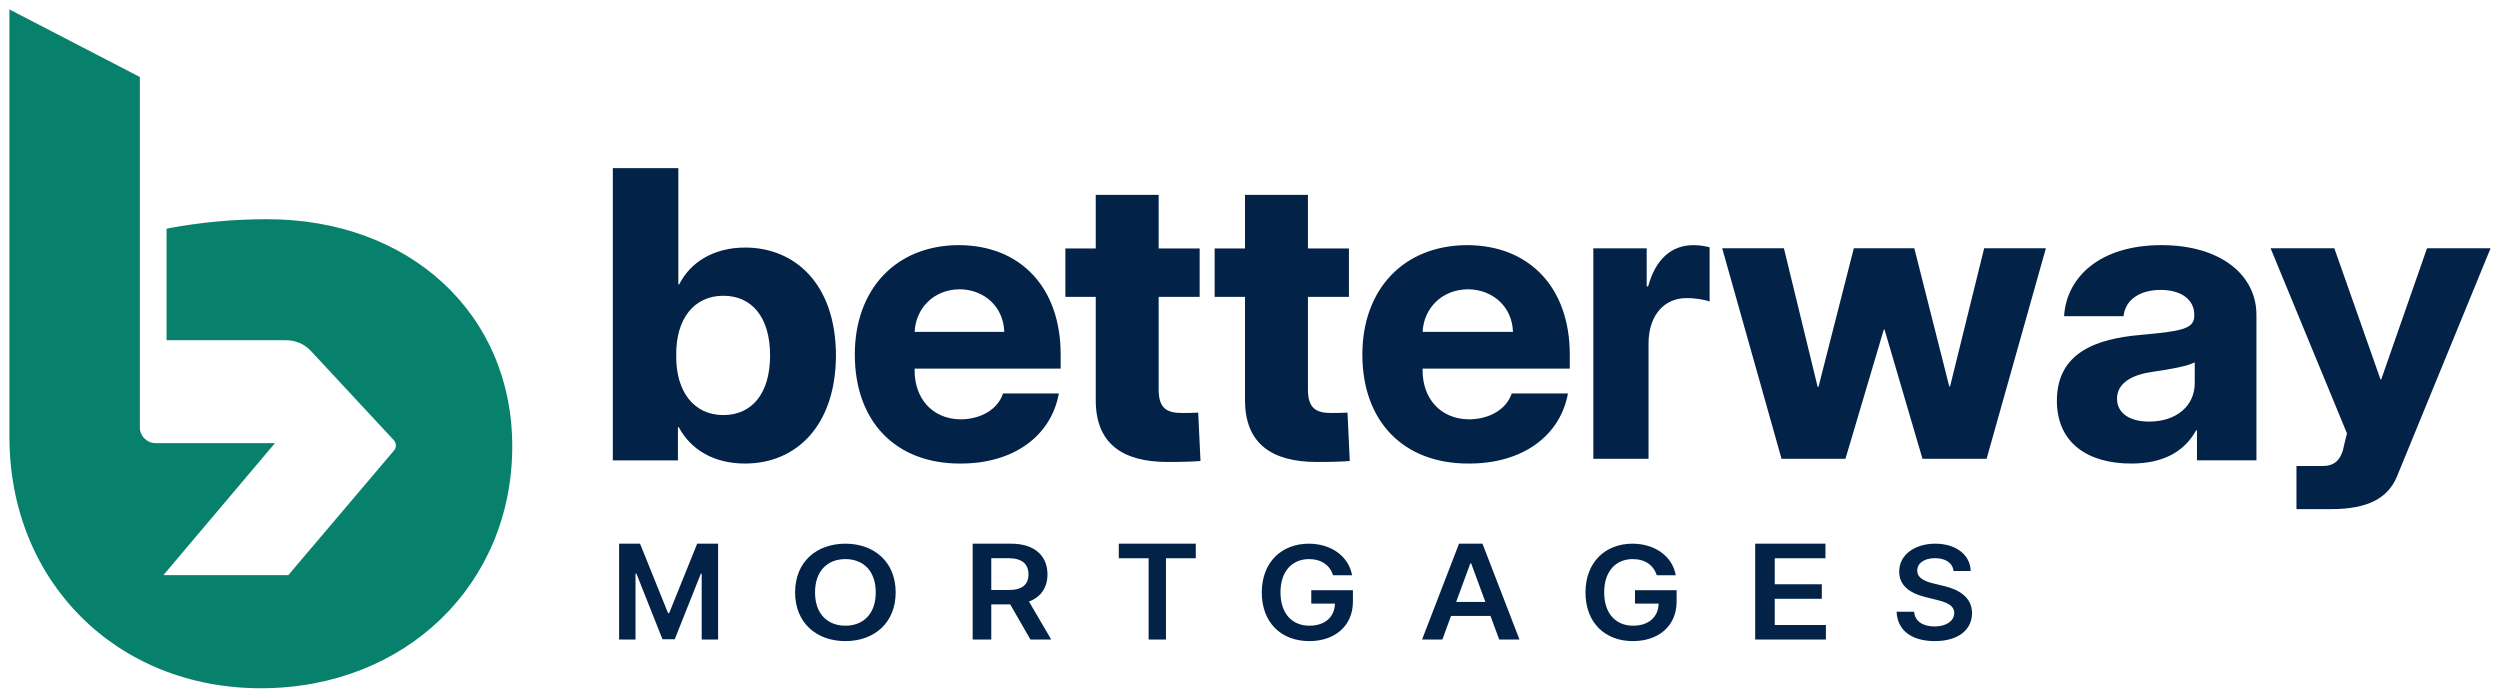
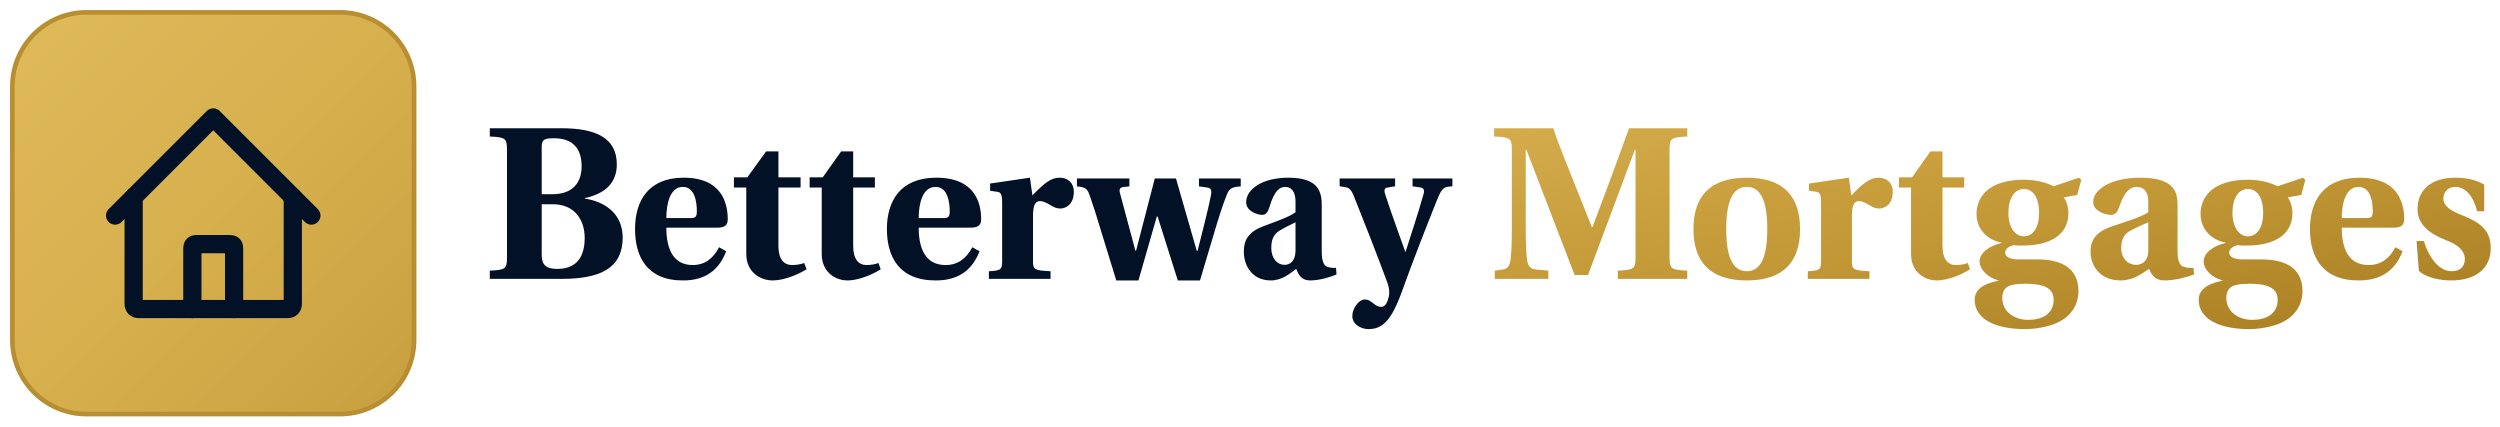
- <svg xmlns="http://www.w3.org/2000/svg" viewBox="228.5 208 1591 444" width="1591" height="444" shape-rendering="geometricPrecision">
+ <svg xmlns="http://www.w3.org/2000/svg" viewBox="126 236 1618 276" width="1618" height="276" shape-rendering="geometricPrecision">
  <defs>
-     <linearGradient id="emeraldPillar_02_Institutional_Daylight_Horizontal_Transparent" x1="0%" y1="0%" x2="100%" y2="100%">
-       <stop offset="0%" stop-color="#0EA389" />
-       <stop offset="55%" stop-color="#08816C" />
-       <stop offset="100%" stop-color="#066957" />
+     <linearGradient id="sovereignGold_05_Master_Logo_Daylight_Navy_and_Gold_Transparent" x1="0%" y1="0%" x2="100%" y2="100%">
+       <stop offset="0%" stop-color="#DFBA5B" />
+       <stop offset="50%" stop-color="#D7B04E" />
+       <stop offset="100%" stop-color="#C89F3F" />
    </linearGradient>
-     <linearGradient id="emeraldBowl_02_Institutional_Daylight_Horizontal_Transparent" x1="0%" y1="0%" x2="100%" y2="100%">
-       <stop offset="0%" stop-color="#098D76" />
-       <stop offset="50%" stop-color="#08816C" />
-       <stop offset="100%" stop-color="#055A4B" />
+     <linearGradient id="brushedGold_05_Master_Logo_Daylight_Navy_and_Gold_Transparent" x1="0%" y1="0%" x2="100%" y2="100%">
+       <stop offset="0%" stop-color="#F6E2A4" />
+       <stop offset="35%" stop-color="#DFB859" />
+       <stop offset="70%" stop-color="#C59B3B" />
+       <stop offset="100%" stop-color="#9E7622" />
    </linearGradient>
-     <linearGradient id="emeraldBase_02_Institutional_Daylight_Horizontal_Transparent" x1="0%" y1="0%" x2="100%" y2="100%">
-       <stop offset="0%" stop-color="#066655" />
-       <stop offset="100%" stop-color="#034236" />
+     <linearGradient id="daylightGold_05_Master_Logo_Daylight_Navy_and_Gold_Transparent" x1="0%" y1="0%" x2="100%" y2="100%">
+       <stop offset="0%" stop-color="#D4AC4B" />
+       <stop offset="50%" stop-color="#C29736" />
+       <stop offset="100%" stop-color="#A67C21" />
    </linearGradient>
-     <linearGradient id="navyGrad_02_Institutional_Daylight_Horizontal_Transparent" x1="0%" y1="0%" x2="0%" y2="100%">
-       <stop offset="0%" stop-color="#042B58" />
-       <stop offset="100%" stop-color="#021D3E" />
-     </linearGradient>
-     <linearGradient id="brassGrad_02_Institutional_Daylight_Horizontal_Transparent" x1="0%" y1="0%" x2="100%" y2="100%">
-       <stop offset="0%" stop-color="#F2DCB3" />
-       <stop offset="45%" stop-color="#D5B27A" />
-       <stop offset="100%" stop-color="#A68045" />
-     </linearGradient>
+     <radialGradient id="midnightNavyBg_05_Master_Logo_Daylight_Navy_and_Gold_Transparent" cx="50%" cy="45%" r="75%">
+       <stop offset="0%" stop-color="#051B38" />
+       <stop offset="65%" stop-color="#021125" />
+       <stop offset="100%" stop-color="#010A17" />
+     </radialGradient>
  </defs>
-   <g transform="translate(-32.50, 28.00)">
-     <path d="M 267.0,186.0 L 350.0,229.0 L 350.0,396.5 L 367.0,396.5 L 367.0,325.5 C 388.0,321.5 409.5,319.5 431.0,319.5 C 521.5,319.5 587.0,379.5 587.0,464.0 C 587.0,552.0 519.0,618.0 427.0,618.0 C 335.0,618.0 267.0,550.0 267.0,458.0 Z M 367.0,396.5 L 442.5,396.5 Q 452.5,396.5 459.0,403.5 L 511.5,460.0 A 5.0,5.0 0 0 1 511.5,467.0 L 444.5,546.0 L 365.0,546.0 L 436.0,462.0 L 360.0,462.0 A 10.0,10.0 0 0 1 350.0,452.0 L 350.0,396.5 Z" fill="#08816C" fill-rule="evenodd" />
-     <path d="M 735.05,475.00 C 768.02,475.00 792.87,450.62 793.00,406.15 C 792.87,360.42 766.68,337.54 735.18,337.54 C 715.25,337.54 700.30,346.88 693.22,361.03 L 692.70,361.03 L 692.70,287.00 L 651.00,287.00 L 651.00,472.98 L 692.44,472.98 L 692.44,451.87 L 692.96,451.87 C 700.56,466.15 715.38,475.00 735.05,475.00 Z M 721.33,444.15 C 702.74,444.15 691.05,429.39 691.35,406.15 C 691.05,382.66 702.87,368.22 721.33,368.22 C 739.27,368.22 751.08,381.65 751.08,406.15 C 751.08,430.77 739.27,444.15 721.33,444.15 Z M 872.10,475.00 C 906.17,475.12 929.95,457.38 934.85,430.40 L 899.34,430.40 C 896.01,440.49 885.35,446.75 872.47,446.87 C 853.96,446.75 842.93,433.10 843.06,415.60 L 843.06,414.58 L 936.00,414.58 L 936.00,405.50 C 936.00,363.47 910.94,336.12 871.20,336.00 C 830.96,336.12 805.00,364.25 805.00,405.62 C 805.00,448.06 830.84,475.12 872.10,475.00 Z M 843.06,391.19 C 843.80,376.23 855.11,364.25 871.73,364.09 C 887.41,364.25 899.63,375.21 900.12,391.19 L 843.06,391.19 Z M 1004.00,474.00 C 1013.39,474.00 1020.95,473.75 1025.00,473.38 L 1023.54,442.59 C 1021.20,442.71 1017.40,442.83 1013.39,442.83 C 1003.83,442.83 998.37,440.12 998.37,427.93 L 998.37,368.92 L 1024.46,368.92 L 1024.46,338.12 L 998.37,338.12 L 998.37,304.00 L 958.33,304.00 L 958.33,338.12 L 939.00,338.12 L 939.00,368.92 L 958.33,368.92 L 958.33,434.74 C 958.33,462.21 975.28,474.00 1004.00,474.00 Z M 1099.00,474.00 C 1108.39,474.00 1115.95,473.75 1120.00,473.38 L 1118.54,442.59 C 1116.20,442.71 1112.40,442.83 1108.39,442.83 C 1098.83,442.83 1093.37,440.12 1093.37,427.93 L 1093.37,368.92 L 1119.46,368.92 L 1119.46,338.12 L 1093.37,338.12 L 1093.37,304.00 L 1053.33,304.00 L 1053.33,338.12 L 1034.00,338.12 L 1034.00,368.92 L 1053.33,368.92 L 1053.33,434.74 C 1053.33,462.21 1070.28,474.00 1099.00,474.00 Z M 1195.62,475.00 C 1229.94,475.12 1253.91,457.38 1258.84,430.40 L 1223.06,430.40 C 1219.70,440.49 1208.97,446.75 1195.99,446.87 C 1177.33,446.75 1166.22,433.10 1166.35,415.60 L 1166.35,414.58 L 1260.00,414.58 L 1260.00,405.50 C 1260.00,363.47 1234.75,336.12 1194.70,336.00 C 1154.16,336.12 1128.00,364.25 1128.00,405.62 C 1128.00,448.06 1154.04,475.12 1195.62,475.00 Z M 1166.35,391.19 C 1167.09,376.23 1178.49,364.25 1195.24,364.09 C 1211.04,364.25 1223.35,375.21 1223.85,391.19 L 1166.35,391.19 Z M 1275.00,472.00 L 1310.13,472.00 L 1310.13,398.68 C 1310.13,380.01 1320.77,369.61 1334.21,369.74 C 1339.24,369.61 1345.66,370.63 1349.00,371.89 L 1349.00,337.38 C 1346.25,336.65 1342.58,336.00 1338.80,336.00 C 1324.66,336.00 1314.57,345.01 1309.87,362.27 L 1308.95,362.27 L 1308.95,338.03 L 1275.00,338.03 L 1275.00,472.00 Z M 1394.78,472.00 L 1435.44,472.00 L 1459.84,389.77 L 1460.33,389.77 L 1484.48,472.00 L 1525.26,472.00 L 1563.00,338.00 L 1523.72,338.00 L 1502.01,425.95 L 1501.52,425.95 L 1479.27,338.00 L 1440.77,338.00 L 1418.28,426.20 L 1417.75,426.20 L 1396.28,338.00 L 1357.00,338.00 L 1394.78,472.00 Z M 1617.26,475.00 C 1637.66,475.00 1651.07,467.48 1658.61,453.90 L 1659.15,453.90 L 1659.15,472.96 L 1697.00,472.96 L 1697.00,380.44 C 1697.00,354.77 1673.97,336.00 1636.50,336.00 C 1597.73,336.00 1576.12,356.07 1574.58,381.22 L 1612.43,381.22 C 1613.47,370.87 1622.72,364.50 1636.00,364.50 C 1649.11,364.50 1657.44,370.63 1657.44,380.32 L 1657.44,380.97 C 1657.44,389.52 1648.62,390.82 1623.63,393.11 C 1594.73,395.52 1570.00,404.60 1570.00,435.02 C 1570.00,461.96 1589.78,475.00 1617.26,475.00 Z M 1628.71,448.30 C 1616.34,448.30 1608.27,442.95 1608.27,433.75 C 1608.27,423.53 1618.18,418.42 1630.92,416.62 C 1642.99,414.94 1653.28,412.90 1657.73,410.61 L 1657.73,423.90 C 1657.73,438.08 1646.28,448.30 1628.71,448.30 Z M 1722.47,504.00 L 1744.57,504.00 C 1767.66,504.00 1780.72,497.18 1786.46,483.15 L 1846.00,338.00 L 1805.55,338.00 L 1776.42,421.43 L 1775.94,421.43 L 1746.57,338.00 L 1706.00,338.00 L 1754.61,455.81 C 1754.61,455.81 1751.96,466.30 1751.96,466.84 C 1750.71,470.19 1748.70,476.55 1739.26,476.55 L 1722.47,476.55 L 1722.47,504.00 Z" fill="#022248" fill-rule="evenodd" />
-     <path d="M 655.00,526.00 L 655.00,587.00 L 665.44,587.00 L 665.44,545.00 L 665.99,545.00 L 682.60,586.82 L 690.40,586.82 L 707.01,545.09 L 707.56,545.09 L 707.56,587.00 L 718.00,587.00 L 718.00,526.00 L 704.68,526.00 L 686.85,570.20 L 686.15,570.20 L 668.32,526.00 L 655.00,526.00 Z M 831.00,557.00 C 831.00,537.49 817.26,526.00 799.01,526.00 C 780.71,526.00 767.00,537.49 767.00,557.00 C 767.00,576.47 780.71,588.00 799.01,588.00 C 817.26,588.00 831.00,576.50 831.00,557.00 Z M 818.33,557.00 C 818.33,570.73 810.36,578.19 799.01,578.19 C 787.68,578.19 779.69,570.73 779.69,557.00 C 779.69,543.27 787.68,535.81 799.01,535.81 C 810.36,535.81 818.33,543.27 818.33,557.00 Z M 880.00,587.00 L 891.85,587.00 L 891.85,564.66 L 903.92,564.66 L 916.77,587.00 L 930.00,587.00 L 915.84,562.82 C 923.55,559.93 927.61,553.79 927.61,545.51 C 927.61,533.86 919.56,526.00 904.54,526.00 L 880.00,526.00 L 880.00,587.00 Z M 891.85,555.48 L 891.85,535.24 L 902.72,535.24 C 911.57,535.24 915.52,539.03 915.52,545.51 C 915.52,552.01 911.57,555.48 902.79,555.48 L 891.85,555.48 Z M 973.00,535.26 L 991.98,535.26 L 991.98,587.00 L 1003.02,587.00 L 1003.02,535.26 L 1022.00,535.26 L 1022.00,526.00 L 973.00,526.00 L 973.00,535.26 Z M 1109.40,546.10 L 1121.45,546.10 C 1119.45,534.25 1108.35,526.00 1093.91,526.00 C 1076.82,526.00 1064.00,537.60 1064.00,557.05 C 1064.00,576.15 1076.25,588.00 1094.26,588.00 C 1110.43,588.00 1122.00,578.39 1122.00,562.83 L 1122.00,555.59 L 1095.50,555.59 L 1095.50,564.13 L 1110.55,564.13 C 1110.37,572.73 1104.14,578.19 1094.32,578.19 C 1083.39,578.19 1075.90,570.61 1075.90,556.94 C 1075.90,543.35 1083.52,535.81 1094.07,535.81 C 1101.95,535.81 1107.30,539.70 1109.40,546.10 Z M 1178.92,587.00 L 1184.43,571.96 L 1209.54,571.96 L 1215.08,587.00 L 1228.00,587.00 L 1204.45,526.00 L 1189.52,526.00 L 1166.00,587.00 L 1178.92,587.00 Z M 1187.69,563.08 L 1196.73,538.51 L 1197.24,538.51 L 1206.29,563.08 L 1187.69,563.08 Z M 1315.40,546.10 L 1327.45,546.10 C 1325.45,534.25 1314.35,526.00 1299.91,526.00 C 1282.82,526.00 1270.00,537.60 1270.00,557.05 C 1270.00,576.15 1282.25,588.00 1300.26,588.00 C 1316.43,588.00 1328.00,578.39 1328.00,562.83 L 1328.00,555.59 L 1301.50,555.59 L 1301.50,564.13 L 1316.55,564.13 C 1316.37,572.73 1310.14,578.19 1300.32,578.19 C 1289.39,578.19 1281.90,570.61 1281.90,556.94 C 1281.90,543.35 1289.52,535.81 1300.07,535.81 C 1307.95,535.81 1313.30,539.70 1315.40,546.10 Z M 1378.00,587.00 L 1423.00,587.00 L 1423.00,577.74 L 1390.45,577.74 L 1390.45,561.09 L 1420.41,561.09 L 1420.41,551.83 L 1390.45,551.83 L 1390.45,535.26 L 1422.72,535.26 L 1422.72,526.00 L 1378.00,526.00 L 1378.00,587.00 Z M 1504.25,543.39 L 1515.14,543.39 C 1514.93,533.21 1505.92,526.00 1492.61,526.00 C 1479.49,526.00 1469.61,533.12 1469.65,543.78 C 1469.65,552.43 1476.03,557.40 1486.32,559.97 L 1493.43,561.73 C 1500.17,563.37 1504.63,565.40 1504.68,570.08 C 1504.63,575.23 1499.57,578.68 1492.18,578.68 C 1485.10,578.68 1479.61,575.62 1479.15,569.29 L 1468.00,569.29 C 1468.46,581.27 1477.71,588.00 1492.28,588.00 C 1507.27,588.00 1515.96,580.80 1516.00,570.17 C 1515.96,559.72 1507.03,554.95 1497.62,552.80 L 1491.75,551.39 C 1486.62,550.21 1481.07,548.13 1481.13,543.09 C 1481.17,538.56 1485.37,535.23 1492.45,535.23 C 1499.21,535.23 1503.67,538.28 1504.25,543.39 Z" fill="#022248" fill-rule="evenodd" />
+   <g transform="translate(0.00, 21.00)">
+     <g>
+       <rect x="134.00" y="223.00" width="260.00" height="260.00" rx="48.00" fill="url(#sovereignGold_05_Master_Logo_Daylight_Navy_and_Gold_Transparent)" stroke="#B88E30" stroke-width="3" />
+       <g fill="none" stroke="#021125" stroke-width="11.80" stroke-linecap="round" stroke-linejoin="round">
+         <path d="M 200.50,354.50 L 264.00,291.00 L 327.50,354.50" />
+         <path d="M 212.50,342.50 L 212.50,411.50 Q 212.50,415.00 216.00,415.00 L 312.00,415.00 Q 315.50,415.00 315.50,411.50 L 315.50,342.50" />
+         <path d="M 250.50,415.00 L 250.50,375.50 Q 250.50,373.00 253.00,373.00 L 275.00,373.00 Q 277.50,373.00 277.50,375.50 L 277.50,415.00" />
+       </g>
+     </g>
+     <path d="M 476.59,347.18 L 483.75,347.18 C 497.80,347.18 504.41,357.17 504.41,369.02 C 504.41,384.10 496.55,389.03 486.71,389.03 C 479.69,389.03 476.59,386.76 476.59,379.87 L 476.59,347.18 Z M 476.59,309.69 C 476.59,304.91 479.12,304.49 484.74,304.49 C 497.38,304.49 502.43,311.96 502.43,322.52 C 502.43,332.94 496.97,340.69 483.46,340.69 L 476.59,340.69 L 476.59,309.69 Z M 443.00,298.00 L 443.00,303.35 C 452.99,303.79 454.11,304.49 454.11,311.67 L 454.11,381.83 C 454.11,389.03 452.99,389.73 443.00,390.15 L 443.00,395.50 L 489.37,395.50 C 505.40,395.50 515.08,392.68 520.99,387.88 C 526.76,383.24 529.00,376.48 529.00,368.86 C 529.00,353.23 517.47,345.48 504.41,343.50 L 504.41,343.24 C 518.18,340.27 525.20,332.94 525.20,321.40 C 525.20,304.21 511.57,298.00 489.37,298.00 L 443.00,298.00 Z M 591.39,375.01 C 587.56,382.39 582.09,386.53 574.33,386.53 C 561.59,386.53 557.25,375.92 557.25,362.34 L 590.11,362.34 C 594.71,362.34 597.00,361.05 597.00,356.90 C 597.00,346.31 593.06,330.00 568.45,330.00 C 545.52,330.00 537.00,345.14 537.00,363.25 C 537.00,380.83 544.50,396.62 568.21,396.50 C 583.36,396.50 591.64,389.00 595.98,377.60 L 591.39,375.01 Z M 557.25,356.13 C 557.25,346.82 559.67,335.96 567.96,335.96 C 575.72,335.96 576.99,345.79 576.99,351.87 C 576.99,355.37 575.98,356.13 573.05,356.13 L 557.25,356.13 Z M 644.14,336.39 L 644.14,329.75 L 629.80,329.75 L 629.80,313.00 L 621.81,313.00 L 609.68,329.75 L 601.00,329.75 L 601.00,336.39 L 608.99,336.39 L 608.99,379.34 C 608.99,391.45 618.36,396.50 626.09,396.50 C 631.74,396.50 640.29,393.97 648.00,389.31 L 646.49,385.20 C 644.55,385.99 641.67,386.53 638.63,386.53 C 633.40,386.53 629.80,382.81 629.80,374.29 L 629.80,336.39 L 644.14,336.39 Z M 692.23,336.39 L 692.23,329.75 L 678.19,329.75 L 678.19,313.00 L 670.36,313.00 L 658.50,329.75 L 650.00,329.75 L 650.00,336.39 L 657.82,336.39 L 657.82,379.34 C 657.82,391.45 666.99,396.50 674.56,396.50 C 680.08,396.50 688.45,393.97 696.00,389.31 L 694.52,385.20 C 692.63,385.99 689.80,386.53 686.83,386.53 C 681.71,386.53 678.19,382.81 678.19,374.29 L 678.19,336.39 L 692.23,336.39 Z M 755.29,375.01 C 751.41,382.39 745.84,386.53 737.95,386.53 C 725.00,386.53 720.58,375.92 720.58,362.34 L 754.00,362.34 C 758.67,362.34 761.00,361.05 761.00,356.90 C 761.00,346.31 756.99,330.00 731.98,330.00 C 708.66,330.00 700.00,345.14 700.00,363.25 C 700.00,380.83 707.63,396.62 731.73,396.50 C 747.14,396.50 755.56,389.00 759.97,377.60 L 755.29,375.01 Z M 720.58,356.13 C 720.58,346.82 723.05,335.96 731.47,335.96 C 739.36,335.96 740.66,345.79 740.66,351.87 C 740.66,355.37 739.63,356.13 736.65,356.13 L 720.58,356.13 Z M 794.56,354.93 C 794.56,348.14 795.89,345.15 799.05,345.15 C 801.17,345.15 803.16,346.19 806.07,347.88 C 807.78,348.92 809.62,349.96 812.14,349.96 C 814.78,349.96 817.43,348.53 818.87,346.57 C 820.34,344.62 821.00,342.01 821.00,339.13 C 821.00,333.53 817.30,330.00 811.75,330.00 C 806.19,330.00 801.83,333.53 794.17,341.48 L 792.58,330.00 L 766.81,333.79 L 766.81,338.48 L 771.43,339.13 C 773.54,339.40 774.59,340.58 774.59,345.80 L 774.59,384.15 C 774.59,389.63 773.54,390.16 766.00,390.55 L 766.00,395.50 L 805.92,395.50 L 805.92,390.55 C 795.74,390.02 794.56,389.63 794.56,384.15 L 794.56,354.93 Z M 823.00,330.50 L 823.00,335.61 C 828.22,336.16 829.65,336.83 831.22,341.40 C 834.10,349.63 834.87,352.32 837.48,360.81 L 848.45,396.50 L 862.81,396.50 L 874.68,355.14 L 875.21,355.14 L 888.27,396.50 L 902.63,396.50 L 912.03,364.97 C 914.76,355.69 917.52,347.21 919.47,342.35 C 921.43,337.11 922.33,336.16 929.00,335.61 L 929.00,330.50 L 901.97,330.50 L 901.97,335.61 L 907.58,336.43 C 909.93,336.83 910.19,338.31 909.81,340.88 C 908.62,347.61 904.32,364.72 901.06,377.37 L 900.55,377.37 L 887.09,330.50 L 873.38,330.50 L 861.24,377.37 L 860.86,377.37 L 850.94,340.33 C 850.15,337.36 850.68,336.29 853.29,336.01 L 856.94,335.61 L 856.94,330.50 L 823.00,330.50 Z M 990.66,388.35 C 989.16,388.48 986.85,388.35 985.12,387.71 C 983.63,387.18 981.43,385.63 981.43,378.01 L 981.43,348.11 C 981.43,340.09 980.27,330.00 959.85,330.00 C 942.90,330.00 932.51,337.50 932.51,345.91 C 932.51,351.73 939.89,354.07 942.90,354.07 C 945.42,354.07 946.70,351.99 947.62,348.90 C 950.85,337.90 954.55,335.96 957.77,335.96 C 961.13,335.96 964.46,338.15 964.46,345.52 L 964.46,352.38 C 960.42,355.49 950.74,358.72 943.24,361.57 C 934.12,365.07 931.00,370.36 931.00,377.74 C 931.00,387.44 936.77,396.50 948.43,396.50 C 955.81,396.50 960.89,391.97 964.93,389.00 C 966.43,393.00 968.39,396.50 973.93,396.50 C 979.93,396.50 987.20,394.30 991.00,392.62 L 990.66,388.35 Z M 964.46,377.60 C 964.25,384.59 960.42,386.41 957.32,386.41 C 952.81,386.41 948.78,382.39 948.78,375.54 C 948.78,369.46 950.62,366.48 954.08,364.28 C 957.66,362.08 961.70,360.28 964.46,358.84 L 964.46,377.60 Z M 1040.20,330.50 L 1040.20,335.56 L 1045.48,336.37 C 1047.26,336.62 1048.04,337.83 1047.40,340.36 C 1043.81,353.02 1039.70,365.40 1035.71,377.91 L 1035.47,377.91 C 1031.22,365.67 1026.49,353.27 1022.50,340.76 C 1021.60,338.10 1022.00,336.62 1024.05,336.37 L 1028.92,335.56 L 1028.92,330.50 L 993.00,330.50 L 993.00,335.56 L 997.23,336.22 C 999.15,336.62 1000.70,338.10 1002.12,341.70 C 1009.56,360.20 1017.25,379.91 1024.05,398.30 C 1025.07,400.97 1025.45,404.42 1024.81,407.08 C 1024.05,410.14 1022.89,413.62 1019.82,413.62 C 1018.40,413.62 1016.73,412.95 1015.19,411.62 C 1012.76,409.75 1011.60,408.81 1009.42,408.81 C 1005.33,408.81 1001.22,414.54 1001.22,419.61 C 1001.22,424.80 1006.73,428.00 1011.60,428.00 C 1020.46,428.00 1026.35,422.94 1033.29,403.76 C 1040.72,383.11 1048.42,363.53 1056.00,344.49 C 1058.30,338.76 1059.71,336.22 1063.29,335.83 L 1066.00,335.56 L 1066.00,330.50 L 1040.20,330.50 Z" fill="#021125" fill-rule="evenodd" />
+     <path d="M 1218.00,395.50 L 1218.00,390.15 C 1207.71,389.73 1206.54,389.03 1206.54,381.83 L 1206.54,311.67 C 1206.54,304.49 1207.71,303.79 1218.00,303.35 L 1218.00,298.00 L 1180.30,298.00 C 1177.83,304.76 1172.91,318.58 1168.99,329.00 L 1156.67,361.97 L 1156.24,361.97 L 1138.97,318.72 C 1136.50,312.38 1133.17,304.05 1131.29,298.00 L 1093.00,298.00 L 1093.00,303.35 C 1103.31,303.79 1104.46,304.49 1104.46,311.67 L 1104.46,359.99 C 1104.46,371.55 1104.31,377.05 1103.74,381.98 C 1103.31,386.91 1101.86,389.03 1098.51,389.45 L 1093.43,390.15 L 1093.43,395.50 L 1128.10,395.50 L 1128.10,390.15 L 1120.26,389.45 C 1116.20,389.16 1114.62,386.91 1114.18,381.98 C 1113.60,376.90 1113.46,371.42 1113.46,359.99 L 1113.46,311.96 L 1113.89,311.96 L 1145.07,392.97 L 1153.77,392.97 L 1184.06,311.96 L 1184.51,311.96 L 1184.51,381.83 C 1184.51,389.03 1183.33,389.73 1173.05,390.15 L 1173.05,395.50 L 1218.00,395.50 Z M 1256.56,330.00 C 1232.26,330.00 1222.00,342.55 1222.00,363.25 C 1222.00,383.95 1232.26,396.50 1256.56,396.50 C 1280.74,396.50 1291.00,383.95 1291.00,363.25 C 1291.00,342.55 1280.74,330.00 1256.56,330.00 Z M 1243.21,363.25 C 1243.21,345.91 1247.09,335.96 1256.56,335.96 C 1265.91,335.96 1269.79,345.91 1269.79,363.25 C 1269.79,380.59 1265.91,390.54 1256.56,390.54 C 1247.09,390.54 1243.21,380.59 1243.21,363.25 Z M 1324.56,354.93 C 1324.56,348.14 1325.89,345.15 1329.05,345.15 C 1331.17,345.15 1333.16,346.19 1336.07,347.88 C 1337.78,348.92 1339.62,349.96 1342.14,349.96 C 1344.78,349.96 1347.43,348.53 1348.87,346.57 C 1350.34,344.62 1351.00,342.01 1351.00,339.13 C 1351.00,333.53 1347.30,330.00 1341.75,330.00 C 1336.19,330.00 1331.83,333.53 1324.17,341.48 L 1322.58,330.00 L 1296.81,333.79 L 1296.81,338.48 L 1301.43,339.13 C 1303.54,339.40 1304.59,340.58 1304.59,345.80 L 1304.59,384.15 C 1304.59,389.63 1303.54,390.16 1296.00,390.55 L 1296.00,395.50 L 1335.92,395.50 L 1335.92,390.55 C 1325.74,390.02 1324.56,389.63 1324.56,384.15 L 1324.56,354.93 Z M 1397.23,336.39 L 1397.23,329.75 L 1383.19,329.75 L 1383.19,313.00 L 1375.36,313.00 L 1363.50,329.75 L 1355.00,329.75 L 1355.00,336.39 L 1362.82,336.39 L 1362.82,379.34 C 1362.82,391.45 1371.99,396.50 1379.56,396.50 C 1385.08,396.50 1393.45,393.97 1401.00,389.31 L 1399.52,385.20 C 1397.63,385.99 1394.80,386.53 1391.83,386.53 C 1386.71,386.53 1383.19,382.81 1383.19,374.29 L 1383.19,336.39 L 1397.23,336.39 Z M 1432.60,382.90 C 1426.12,382.90 1423.74,380.83 1423.74,378.47 C 1423.74,375.63 1427.18,374.07 1429.04,373.68 C 1431.55,373.92 1433.53,373.92 1435.13,373.92 C 1450.75,373.92 1464.66,368.34 1464.66,352.89 C 1464.66,348.99 1463.34,344.95 1461.62,342.73 L 1470.35,341.19 L 1473.00,331.44 L 1471.55,330.00 L 1454.99,335.58 C 1450.63,333.13 1443.20,331.30 1436.06,331.30 C 1412.22,331.30 1405.20,343.26 1405.20,353.39 C 1405.20,364.18 1413.27,370.67 1421.34,371.97 L 1421.34,372.24 C 1412.73,374.33 1407.19,379.00 1407.19,384.20 C 1407.19,389.92 1413.54,395.12 1419.36,396.42 L 1419.36,396.67 C 1413.81,397.84 1404.00,400.32 1404.00,409.01 C 1404.00,421.77 1417.78,428.00 1436.72,428.00 C 1442.54,428.00 1452.22,426.70 1458.84,423.19 C 1466.13,419.41 1471.16,412.67 1471.16,403.31 C 1471.16,387.71 1458.84,382.90 1444.94,382.90 L 1432.60,382.90 Z M 1425.85,353.01 C 1425.85,341.96 1430.61,337.29 1435.91,337.29 C 1441.09,337.29 1445.72,341.96 1445.72,352.89 C 1445.72,362.10 1441.87,367.95 1435.79,367.95 C 1430.10,367.95 1425.85,361.98 1425.85,353.01 Z M 1436.84,398.62 C 1448.10,398.62 1455.12,401.09 1455.12,409.01 C 1455.12,418.25 1447.59,422.01 1438.71,422.01 C 1429.83,422.01 1421.88,416.95 1421.88,407.71 C 1421.88,404.08 1423.33,401.87 1425.19,400.57 C 1427.06,399.41 1431.03,398.62 1436.84,398.62 Z M 1545.62,388.35 C 1543.95,388.48 1541.37,388.35 1539.44,387.71 C 1537.77,387.18 1535.31,385.63 1535.31,378.01 L 1535.31,348.11 C 1535.31,340.09 1534.02,330.00 1511.21,330.00 C 1492.29,330.00 1480.69,337.50 1480.69,345.91 C 1480.69,351.73 1488.93,354.07 1492.29,354.07 C 1495.11,354.07 1496.54,351.99 1497.56,348.90 C 1501.17,337.90 1505.29,335.96 1508.90,335.96 C 1512.64,335.96 1516.37,338.15 1516.37,345.52 L 1516.37,352.38 C 1511.86,355.49 1501.04,358.72 1492.67,361.57 C 1482.48,365.07 1479.00,370.36 1479.00,377.74 C 1479.00,387.44 1485.44,396.50 1498.47,396.50 C 1506.70,396.50 1512.38,391.97 1516.89,389.00 C 1518.56,393.00 1520.75,396.50 1526.93,396.50 C 1533.64,396.50 1541.75,394.30 1546.00,392.62 L 1545.62,388.35 Z M 1516.37,377.60 C 1516.12,384.59 1511.86,386.41 1508.39,386.41 C 1503.36,386.41 1498.85,382.39 1498.85,375.54 C 1498.85,369.46 1500.90,366.48 1504.77,364.28 C 1508.78,362.08 1513.29,360.28 1516.37,358.84 L 1516.37,377.60 Z M 1577.60,382.90 C 1571.12,382.90 1568.74,380.83 1568.74,378.47 C 1568.74,375.63 1572.18,374.07 1574.04,373.68 C 1576.55,373.92 1578.53,373.92 1580.13,373.92 C 1595.75,373.92 1609.66,368.34 1609.66,352.89 C 1609.66,348.99 1608.34,344.95 1606.62,342.73 L 1615.35,341.19 L 1618.00,331.44 L 1616.55,330.00 L 1599.99,335.58 C 1595.63,333.13 1588.20,331.30 1581.06,331.30 C 1557.22,331.30 1550.20,343.26 1550.20,353.39 C 1550.20,364.18 1558.27,370.67 1566.34,371.97 L 1566.34,372.24 C 1557.73,374.33 1552.19,379.00 1552.19,384.20 C 1552.19,389.92 1558.54,395.12 1564.36,396.42 L 1564.36,396.67 C 1558.81,397.84 1549.00,400.32 1549.00,409.01 C 1549.00,421.77 1562.78,428.00 1581.72,428.00 C 1587.54,428.00 1597.22,426.70 1603.84,423.19 C 1611.13,419.41 1616.16,412.67 1616.16,403.31 C 1616.16,387.71 1603.84,382.90 1589.94,382.90 L 1577.60,382.90 Z M 1570.85,353.01 C 1570.85,341.96 1575.61,337.29 1580.91,337.29 C 1586.09,337.29 1590.72,341.96 1590.72,352.89 C 1590.72,362.10 1586.87,367.95 1580.79,367.95 C 1575.10,367.95 1570.85,361.98 1570.85,353.01 Z M 1581.84,398.62 C 1593.10,398.62 1600.12,401.09 1600.12,409.01 C 1600.12,418.25 1592.59,422.01 1583.71,422.01 C 1574.83,422.01 1566.88,416.95 1566.88,407.71 C 1566.88,404.08 1568.33,401.87 1570.19,400.57 C 1572.06,399.41 1576.03,398.62 1581.84,398.62 Z M 1676.29,375.01 C 1672.41,382.39 1666.84,386.53 1658.95,386.53 C 1646.00,386.53 1641.58,375.92 1641.58,362.34 L 1675.00,362.34 C 1679.67,362.34 1682.00,361.05 1682.00,356.90 C 1682.00,346.31 1677.99,330.00 1652.98,330.00 C 1629.66,330.00 1621.00,345.14 1621.00,363.25 C 1621.00,380.83 1628.63,396.62 1652.73,396.50 C 1668.14,396.50 1676.56,389.00 1680.97,377.60 L 1676.29,375.01 Z M 1641.58,356.13 C 1641.58,346.82 1644.05,335.96 1652.47,335.96 C 1660.36,335.96 1661.66,345.79 1661.66,351.87 C 1661.66,355.37 1660.63,356.13 1657.65,356.13 L 1641.58,356.13 Z M 1691.49,390.29 C 1696.20,394.82 1705.50,396.50 1712.46,396.50 C 1727.57,396.50 1738.00,389.39 1738.00,375.42 C 1738.00,364.28 1731.30,358.99 1719.90,354.46 C 1712.69,351.73 1707.36,348.64 1707.36,343.46 C 1707.36,339.44 1710.10,335.96 1715.17,335.96 C 1721.51,335.96 1726.84,341.91 1729.20,351.73 L 1733.78,351.73 L 1733.78,334.53 C 1728.70,331.29 1721.63,330.00 1715.17,330.00 C 1700.06,330.00 1690.62,337.38 1690.62,350.44 C 1690.62,359.89 1697.95,366.10 1708.86,370.36 C 1715.17,372.69 1721.26,376.45 1721.26,382.65 C 1721.26,387.57 1718.16,390.54 1712.69,390.54 C 1704.51,390.54 1697.95,381.62 1694.71,371.01 L 1690.00,371.01 L 1691.49,390.29 Z" fill="url(#daylightGold_05_Master_Logo_Daylight_Navy_and_Gold_Transparent)" fill-rule="evenodd" />
  </g>
</svg>
